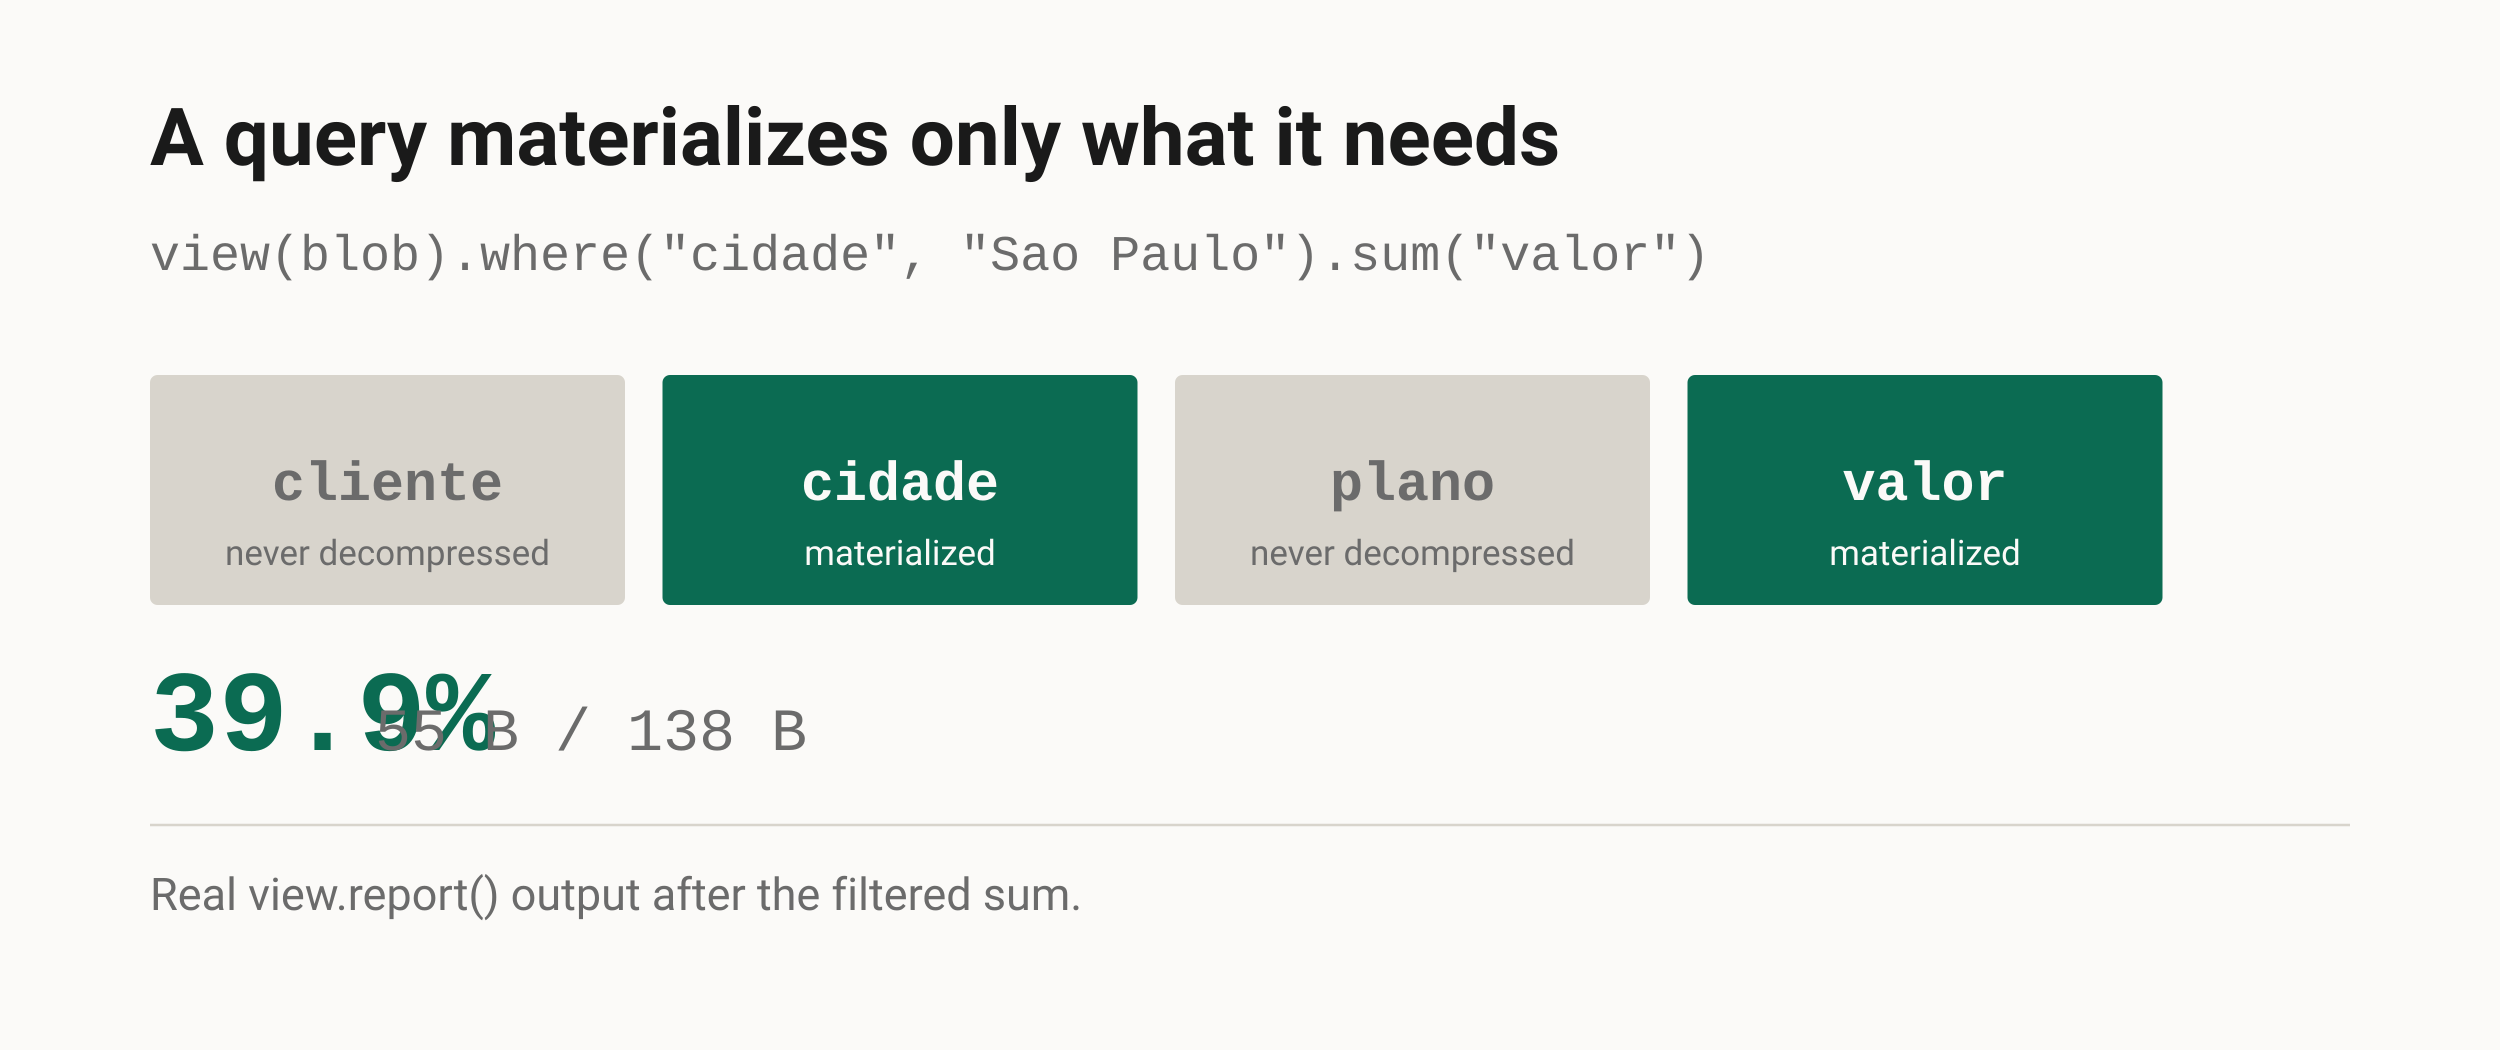
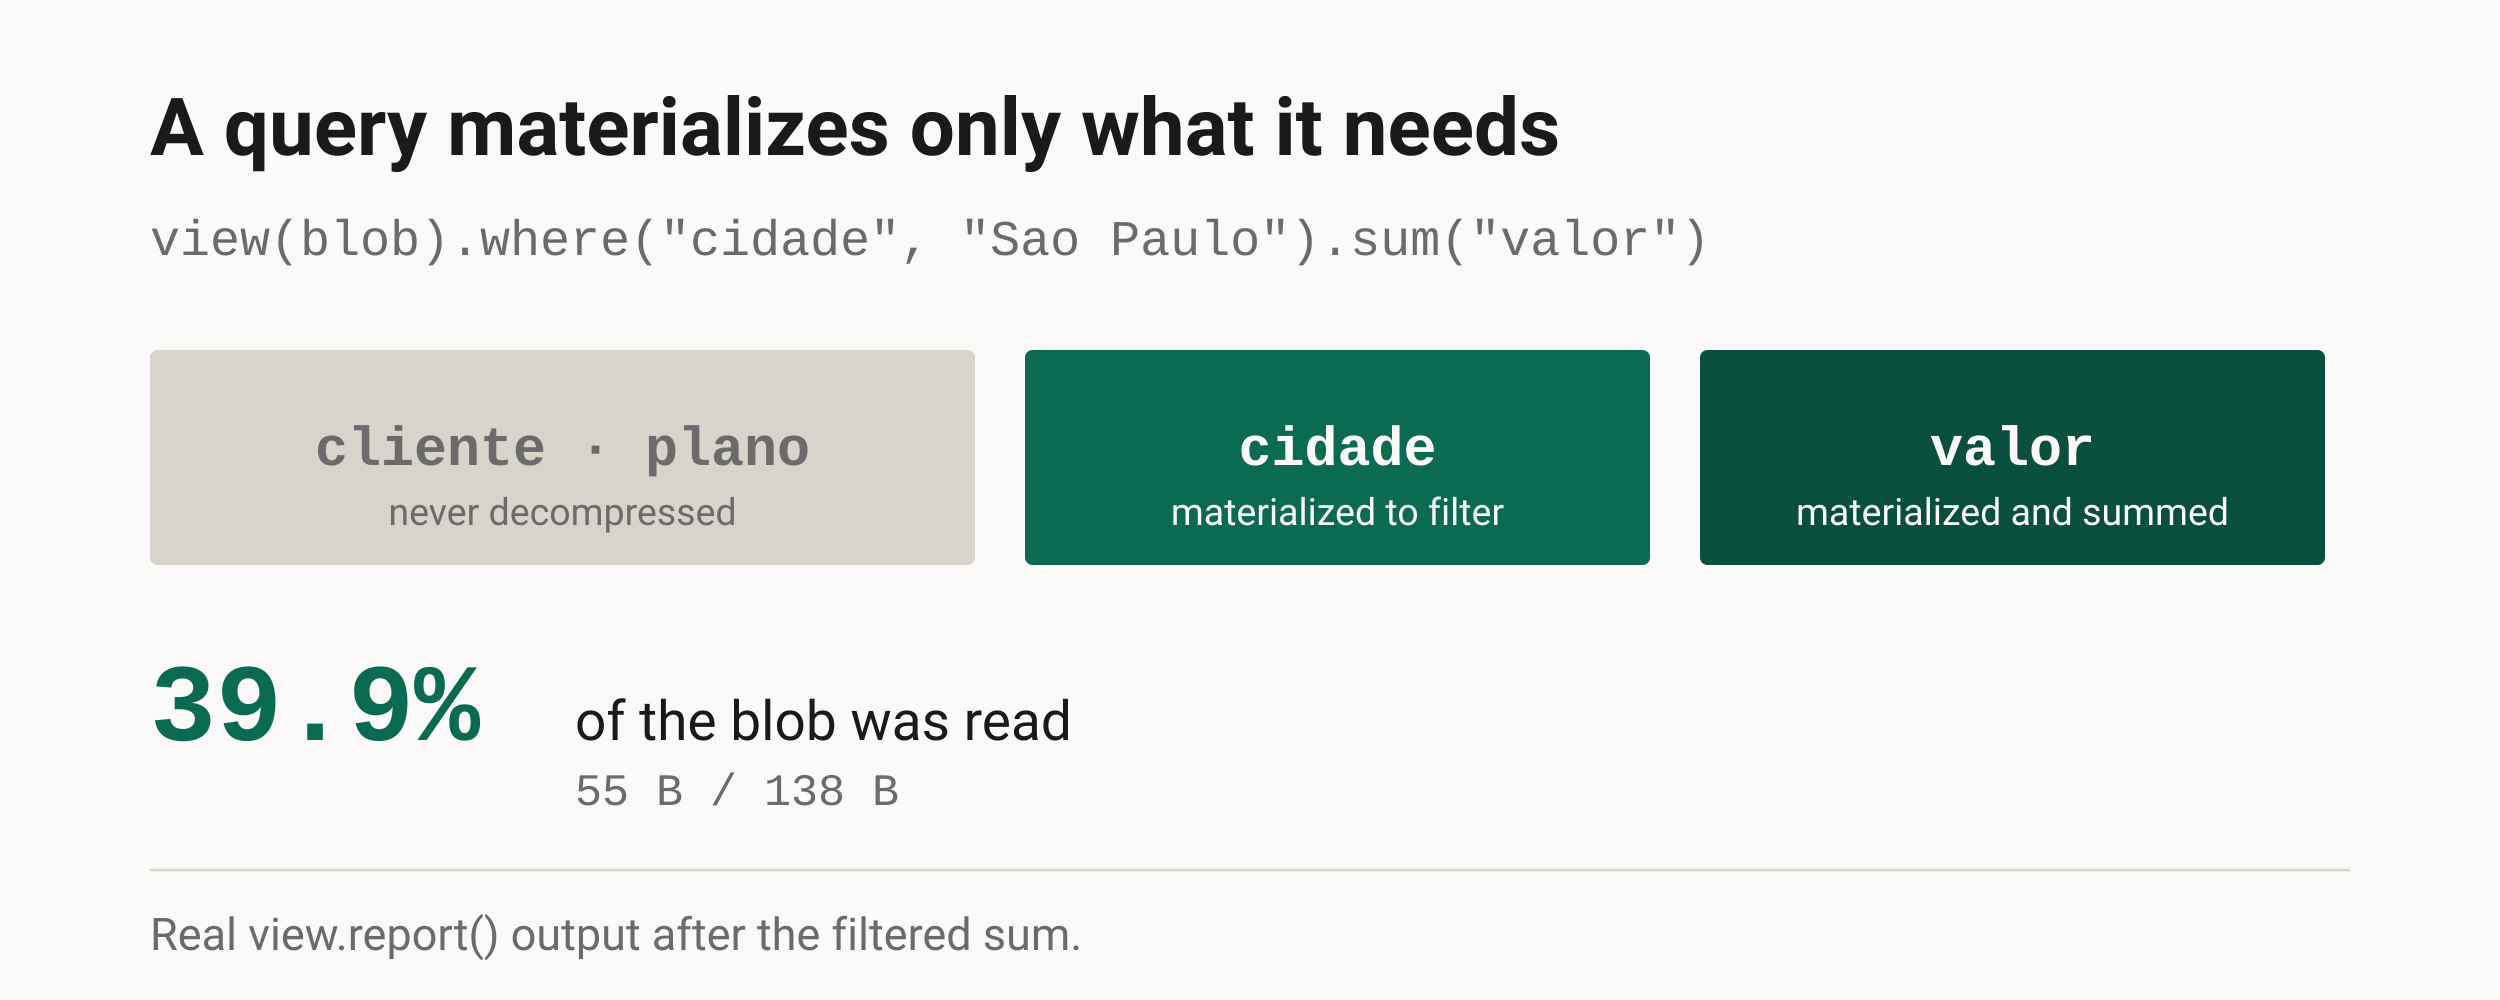
- <svg xmlns="http://www.w3.org/2000/svg" width="1000" height="420" viewBox="0 0 1000 420">
-   <rect width="1000" height="420" fill="#fbfaf8" />
-   <text x="60" y="66" font-family="system-ui, -apple-system, 'Segoe UI', Roboto, Helvetica, Arial, sans-serif" font-size="32" fill="#1a1a1a" font-weight="600" text-anchor="start" xml:space="preserve">A query materializes only what it needs</text>
-   <text x="60" y="108" font-family="ui-monospace, SFMono-Regular, Consolas, 'Liberation Mono', monospace" font-size="20" fill="#6b6b6b" text-anchor="start" xml:space="preserve">view(blob).where("cidade", "Sao Paulo").sum("valor")</text>
-   <rect x="60" y="150" width="190" height="92" rx="3" fill="#d8d4cc" />
-   <text x="155" y="200" font-family="ui-monospace, SFMono-Regular, Consolas, 'Liberation Mono', monospace" font-size="22" fill="#6b6b6b" font-weight="600" text-anchor="middle" xml:space="preserve">cliente</text>
-   <text x="155" y="226" font-family="system-ui, -apple-system, 'Segoe UI', Roboto, Helvetica, Arial, sans-serif" font-size="14" fill="#6b6b6b" text-anchor="middle" xml:space="preserve">never decompressed</text>
-   <rect x="265" y="150" width="190" height="92" rx="3" fill="#0b6b52" />
-   <text x="360" y="200" font-family="ui-monospace, SFMono-Regular, Consolas, 'Liberation Mono', monospace" font-size="22" fill="#fbfaf8" font-weight="600" text-anchor="middle" xml:space="preserve">cidade</text>
-   <text x="360" y="226" font-family="system-ui, -apple-system, 'Segoe UI', Roboto, Helvetica, Arial, sans-serif" font-size="14" fill="#fbfaf8" text-anchor="middle" xml:space="preserve">materialized</text>
-   <rect x="470" y="150" width="190" height="92" rx="3" fill="#d8d4cc" />
-   <text x="565" y="200" font-family="ui-monospace, SFMono-Regular, Consolas, 'Liberation Mono', monospace" font-size="22" fill="#6b6b6b" font-weight="600" text-anchor="middle" xml:space="preserve">plano</text>
-   <text x="565" y="226" font-family="system-ui, -apple-system, 'Segoe UI', Roboto, Helvetica, Arial, sans-serif" font-size="14" fill="#6b6b6b" text-anchor="middle" xml:space="preserve">never decompressed</text>
-   <rect x="675" y="150" width="190" height="92" rx="3" fill="#0b6b52" />
-   <text x="770" y="200" font-family="ui-monospace, SFMono-Regular, Consolas, 'Liberation Mono', monospace" font-size="22" fill="#fbfaf8" font-weight="600" text-anchor="middle" xml:space="preserve">valor</text>
-   <text x="770" y="226" font-family="system-ui, -apple-system, 'Segoe UI', Roboto, Helvetica, Arial, sans-serif" font-size="14" fill="#fbfaf8" text-anchor="middle" xml:space="preserve">materialized</text>
-   <text x="60" y="300" font-family="ui-monospace, SFMono-Regular, Consolas, 'Liberation Mono', monospace" font-size="46" fill="#0b6b52" font-weight="600" text-anchor="start" xml:space="preserve">39.9%</text>
-   <text x="150" y="300" font-family="ui-monospace, SFMono-Regular, Consolas, 'Liberation Mono', monospace" font-size="24" fill="#6b6b6b" text-anchor="start" xml:space="preserve">55 B / 138 B</text>
-   <line x1="60" y1="330" x2="940" y2="330" stroke="#d8d4cc" stroke-width="1" />
-   <text x="60" y="364" font-family="system-ui, -apple-system, 'Segoe UI', Roboto, Helvetica, Arial, sans-serif" font-size="18" fill="#6b6b6b" text-anchor="start" xml:space="preserve">Real view.report() output after the filtered sum.</text>
+ <svg xmlns="http://www.w3.org/2000/svg" width="1000" height="400" viewBox="0 0 1000 400">
+   <rect width="1000" height="400" fill="#fbfaf8" />
+   <text x="60" y="62" font-family="system-ui, -apple-system, 'Segoe UI', Roboto, Helvetica, Arial, sans-serif" font-size="32" fill="#1a1a1a" font-weight="600" text-anchor="start" xml:space="preserve">A query materializes only what it needs</text>
+   <text x="60" y="102" font-family="ui-monospace, SFMono-Regular, Consolas, 'Liberation Mono', monospace" font-size="20" fill="#6b6b6b" text-anchor="start" xml:space="preserve">view(blob).where("cidade", "Sao Paulo").sum("valor")</text>
+   <rect x="60" y="140" width="330" height="86" rx="3" fill="#d8d4cc" />
+   <text x="225" y="186" font-family="ui-monospace, SFMono-Regular, Consolas, 'Liberation Mono', monospace" font-size="22" fill="#6b6b6b" font-weight="600" text-anchor="middle" xml:space="preserve">cliente · plano</text>
+   <text x="225" y="210" font-family="system-ui, -apple-system, 'Segoe UI', Roboto, Helvetica, Arial, sans-serif" font-size="15" fill="#6b6b6b" text-anchor="middle" xml:space="preserve">never decompressed</text>
+   <rect x="410" y="140" width="250" height="86" rx="3" fill="#0b6b52" />
+   <text x="535" y="186" font-family="ui-monospace, SFMono-Regular, Consolas, 'Liberation Mono', monospace" font-size="22" fill="#fbfaf8" font-weight="600" text-anchor="middle" xml:space="preserve">cidade</text>
+   <text x="535" y="210" font-family="system-ui, -apple-system, 'Segoe UI', Roboto, Helvetica, Arial, sans-serif" font-size="15" fill="#fbfaf8" text-anchor="middle" xml:space="preserve">materialized to filter</text>
+   <rect x="680" y="140" width="250" height="86" rx="3" fill="#084f3d" />
+   <text x="805" y="186" font-family="ui-monospace, SFMono-Regular, Consolas, 'Liberation Mono', monospace" font-size="22" fill="#fbfaf8" font-weight="600" text-anchor="middle" xml:space="preserve">valor</text>
+   <text x="805" y="210" font-family="system-ui, -apple-system, 'Segoe UI', Roboto, Helvetica, Arial, sans-serif" font-size="15" fill="#fbfaf8" text-anchor="middle" xml:space="preserve">materialized and summed</text>
+   <text x="60" y="296" font-family="ui-monospace, SFMono-Regular, Consolas, 'Liberation Mono', monospace" font-size="44" fill="#0b6b52" font-weight="600" text-anchor="start" xml:space="preserve">39.9%</text>
+   <text x="230" y="296" font-family="system-ui, -apple-system, 'Segoe UI', Roboto, Helvetica, Arial, sans-serif" font-size="22" fill="#1a1a1a" text-anchor="start" xml:space="preserve">of the blob was read</text>
+   <text x="230" y="322" font-family="ui-monospace, SFMono-Regular, Consolas, 'Liberation Mono', monospace" font-size="18" fill="#6b6b6b" text-anchor="start" xml:space="preserve">55 B / 138 B</text>
+   <line x1="60" y1="348" x2="940" y2="348" stroke="#d8d4cc" stroke-width="1" />
+   <text x="60" y="380" font-family="system-ui, -apple-system, 'Segoe UI', Roboto, Helvetica, Arial, sans-serif" font-size="18" fill="#6b6b6b" text-anchor="start" xml:space="preserve">Real view.report() output after the filtered sum.</text>
</svg>
